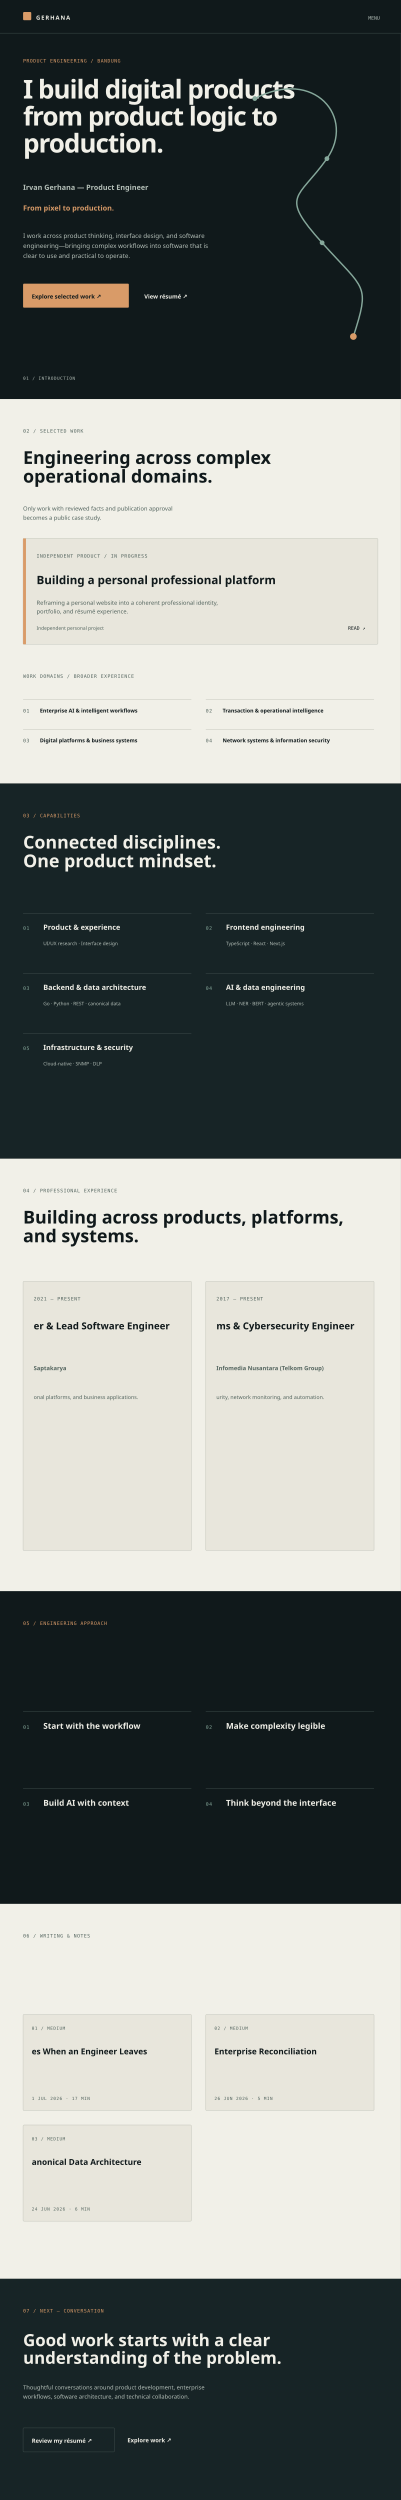
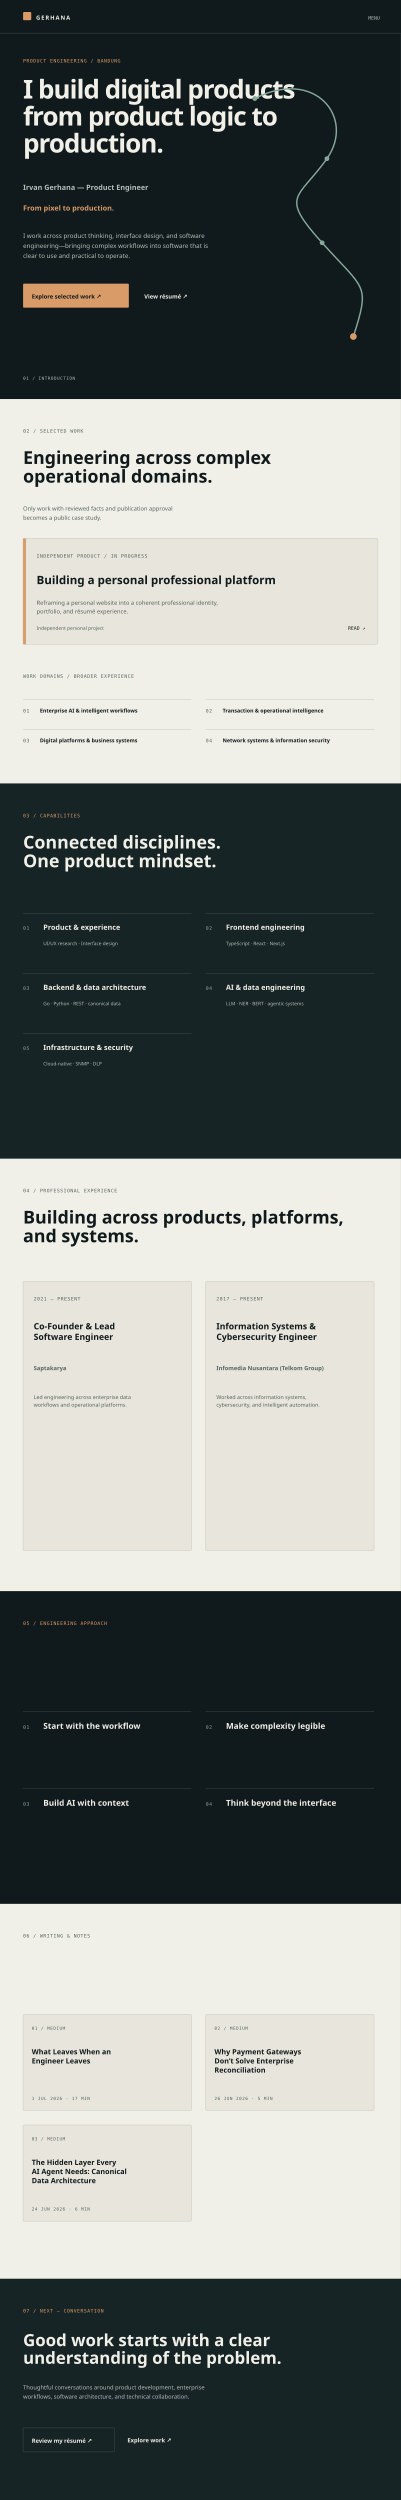
<svg xmlns="http://www.w3.org/2000/svg" width="834" height="5200" viewBox="0 0 834 5200" role="img" aria-labelledby="t d">
  <rect x="0" y="0" width="834" height="5200" rx="0" fill="#10191B" stroke="none" stroke-width="1" />
  <rect x="0" y="0" width="834" height="70" rx="0" fill="#10191B" stroke="none" stroke-width="1" />
  <line x1="0" y1="69" x2="834" y2="69" stroke="#3C4A49" stroke-width="1" opacity="1" />
  <rect x="48" y="25" width="17" height="17" rx="2" fill="#D99B68" stroke="none" stroke-width="1" />
  <text x="75" y="41" font-family="Plus Jakarta Sans" font-size="12" font-weight="700" fill="#F1F0E8" text-anchor="start" letter-spacing="2">GERHANA</text>
  <text x="790" y="41" font-family="ui-monospace, monospace" font-size="10" font-weight="400" fill="#B4BFB8" text-anchor="end">MENU</text>
  <text x="48" y="130" font-family="ui-monospace, SFMono-Regular, monospace" font-size="10" font-weight="500" fill="#D99B68" text-anchor="start" letter-spacing="1">PRODUCT ENGINEERING / BANDUNG</text>
  <text x="48" y="205" font-family="Manrope" font-size="54" font-weight="650" fill="#F1F0E8" letter-spacing="-2">
    <tspan x="48" dy="0">I build digital products</tspan>
    <tspan x="48" dy="56.16">from product logic to</tspan>
    <tspan x="48" dy="56.16">production.</tspan>
  </text>
  <text x="48" y="395" font-family="Plus Jakarta Sans" font-size="15" font-weight="600" fill="#B4BFB8" text-anchor="start">Irvan Gerhana — Product Engineer</text>
  <text x="48" y="438" font-family="Plus Jakarta Sans" font-size="15" font-weight="600" fill="#D99B68" text-anchor="start">From pixel to production.</text>
  <text x="48" y="495" font-family="Plus Jakarta Sans" font-size="13" font-weight="400" fill="#B4BFB8">
    <tspan x="48" dy="0">I work across product thinking, interface design, and software</tspan>
    <tspan x="48" dy="20.8">engineering—bringing complex workflows into software that is</tspan>
    <tspan x="48" dy="20.8">clear to use and practical to operate.</tspan>
  </text>
  <rect x="48" y="590" width="220" height="50" rx="2" fill="#D99B68" stroke="none" stroke-width="1" />
  <text x="66" y="621" font-family="Plus Jakarta Sans" font-size="12" font-weight="700" fill="#10191B" text-anchor="start">Explore selected work ↗</text>
  <text x="300" y="621" font-family="Plus Jakarta Sans" font-size="12" font-weight="600" fill="#F1F0E8" text-anchor="start">View résumé ↗</text>
  <path d="M 530 205 C 655 140 740 245 680 330 S 580 405 670 505 S 770 590 735 700" fill="none" stroke="#86A89B" stroke-width="3" opacity="1" stroke-linecap="round" stroke-linejoin="round" />
  <circle cx="530" cy="205" r="5" fill="#86A89B" stroke="none" stroke-width="1" />
  <circle cx="680" cy="330" r="5" fill="#86A89B" stroke="none" stroke-width="1" />
  <circle cx="670" cy="505" r="5" fill="#86A89B" stroke="none" stroke-width="1" />
  <circle cx="735" cy="700" r="7" fill="#D99B68" stroke="none" stroke-width="1" />
  <text x="48" y="790" font-family="ui-monospace, SFMono-Regular, monospace" font-size="9" font-weight="500" fill="#B4BFB8" text-anchor="start" letter-spacing="1">01 / INTRODUCTION</text>
  <rect x="0" y="830" width="834" height="800" rx="0" fill="#F1F0E8" stroke="none" stroke-width="1" />
  <text x="48" y="900" font-family="ui-monospace, SFMono-Regular, monospace" font-size="10" font-weight="500" fill="#53645E" text-anchor="start" letter-spacing="1">02 / SELECTED WORK</text>
  <text x="48" y="965" font-family="Manrope" font-size="37" font-weight="600" fill="#10191B">
    <tspan x="48" dy="0">Engineering across complex</tspan>
    <tspan x="48" dy="38.85">operational domains.</tspan>
  </text>
  <text x="48" y="1062" font-family="Plus Jakarta Sans" font-size="12" font-weight="400" fill="#53645E">
    <tspan x="48" dy="0">Only work with reviewed facts and publication approval</tspan>
    <tspan x="48" dy="19.2">becomes a public case study.</tspan>
  </text>
  <rect x="48" y="1120" width="738" height="220" rx="2" fill="#E8E6DC" stroke="#C6C8BE" stroke-width="1" />
  <rect x="48" y="1120" width="6" height="220" rx="0" fill="#D99B68" stroke="none" stroke-width="1" />
  <text x="76" y="1160" font-family="ui-monospace, SFMono-Regular, monospace" font-size="10" font-weight="500" fill="#53645E" text-anchor="start" letter-spacing="1">INDEPENDENT PRODUCT / IN PROGRESS</text>
  <text x="76" y="1215" font-family="Manrope" font-size="24" font-weight="600" fill="#10191B" text-anchor="start">Building a personal professional platform</text>
  <text x="76" y="1258" font-family="Plus Jakarta Sans" font-size="12" font-weight="400" fill="#53645E">
    <tspan x="76" dy="0">Reframing a personal website into a coherent professional identity,</tspan>
    <tspan x="76" dy="18">portfolio, and résumé experience.</tspan>
  </text>
  <text x="76" y="1310" font-family="Plus Jakarta Sans" font-size="10" font-weight="400" fill="#53645E" text-anchor="start">Independent personal project</text>
  <text x="760" y="1310" font-family="ui-monospace, monospace" font-size="10" font-weight="400" fill="#10191B" text-anchor="end">READ ↗</text>
  <text x="48" y="1410" font-family="ui-monospace, SFMono-Regular, monospace" font-size="10" font-weight="500" fill="#53645E" text-anchor="start" letter-spacing="1">WORK DOMAINS / BROADER EXPERIENCE</text>
  <line x1="48" y1="1455" x2="398" y2="1455" stroke="#C6C8BE" stroke-width="1" opacity="1" />
  <text x="48" y="1482" font-family="ui-monospace, SFMono-Regular, monospace" font-size="10" font-weight="500" fill="#53645E" text-anchor="start" letter-spacing="1">01</text>
  <text x="83" y="1482" font-family="Plus Jakarta Sans" font-size="11" font-weight="600" fill="#10191B" text-anchor="start">Enterprise AI &amp; intelligent workflows</text>
  <line x1="428" y1="1455" x2="778" y2="1455" stroke="#C6C8BE" stroke-width="1" opacity="1" />
  <text x="428" y="1482" font-family="ui-monospace, SFMono-Regular, monospace" font-size="10" font-weight="500" fill="#53645E" text-anchor="start" letter-spacing="1">02</text>
  <text x="463" y="1482" font-family="Plus Jakarta Sans" font-size="11" font-weight="600" fill="#10191B" text-anchor="start">Transaction &amp; operational intelligence</text>
  <line x1="48" y1="1517" x2="398" y2="1517" stroke="#C6C8BE" stroke-width="1" opacity="1" />
  <text x="48" y="1544" font-family="ui-monospace, SFMono-Regular, monospace" font-size="10" font-weight="500" fill="#53645E" text-anchor="start" letter-spacing="1">03</text>
  <text x="83" y="1544" font-family="Plus Jakarta Sans" font-size="11" font-weight="600" fill="#10191B" text-anchor="start">Digital platforms &amp; business systems</text>
  <line x1="428" y1="1517" x2="778" y2="1517" stroke="#C6C8BE" stroke-width="1" opacity="1" />
  <text x="428" y="1544" font-family="ui-monospace, SFMono-Regular, monospace" font-size="10" font-weight="500" fill="#53645E" text-anchor="start" letter-spacing="1">04</text>
  <text x="463" y="1544" font-family="Plus Jakarta Sans" font-size="11" font-weight="600" fill="#10191B" text-anchor="start">Network systems &amp; information security</text>
  <rect x="0" y="1630" width="834" height="780" rx="0" fill="#172426" stroke="none" stroke-width="1" />
  <text x="48" y="1700" font-family="ui-monospace, SFMono-Regular, monospace" font-size="10" font-weight="500" fill="#D99B68" text-anchor="start" letter-spacing="1">03 / CAPABILITIES</text>
  <text x="48" y="1765" font-family="Manrope" font-size="37" font-weight="600" fill="#F1F0E8">
    <tspan x="48" dy="0">Connected disciplines.</tspan>
    <tspan x="48" dy="38.85">One product mindset.</tspan>
  </text>
  <line x1="48" y1="1900" x2="398" y2="1900" stroke="#3C4A49" stroke-width="1" opacity="1" />
  <text x="48" y="1934" font-family="ui-monospace, SFMono-Regular, monospace" font-size="10" font-weight="500" fill="#86A89B" text-anchor="start" letter-spacing="1">01</text>
  <text x="90" y="1934" font-family="Manrope" font-size="15" font-weight="600" fill="#F1F0E8" text-anchor="start">Product &amp; experience</text>
  <text x="90" y="1966" font-family="Plus Jakarta Sans" font-size="10" font-weight="400" fill="#B4BFB8" text-anchor="start">UI/UX research · Interface design</text>
  <line x1="428" y1="1900" x2="778" y2="1900" stroke="#3C4A49" stroke-width="1" opacity="1" />
  <text x="428" y="1934" font-family="ui-monospace, SFMono-Regular, monospace" font-size="10" font-weight="500" fill="#86A89B" text-anchor="start" letter-spacing="1">02</text>
  <text x="470" y="1934" font-family="Manrope" font-size="15" font-weight="600" fill="#F1F0E8" text-anchor="start">Frontend engineering</text>
  <text x="470" y="1966" font-family="Plus Jakarta Sans" font-size="10" font-weight="400" fill="#B4BFB8" text-anchor="start">TypeScript · React · Next.js</text>
  <line x1="48" y1="2025" x2="398" y2="2025" stroke="#3C4A49" stroke-width="1" opacity="1" />
  <text x="48" y="2059" font-family="ui-monospace, SFMono-Regular, monospace" font-size="10" font-weight="500" fill="#86A89B" text-anchor="start" letter-spacing="1">03</text>
  <text x="90" y="2059" font-family="Manrope" font-size="15" font-weight="600" fill="#F1F0E8" text-anchor="start">Backend &amp; data architecture</text>
  <text x="90" y="2091" font-family="Plus Jakarta Sans" font-size="10" font-weight="400" fill="#B4BFB8" text-anchor="start">Go · Python · REST · canonical data</text>
  <line x1="428" y1="2025" x2="778" y2="2025" stroke="#3C4A49" stroke-width="1" opacity="1" />
  <text x="428" y="2059" font-family="ui-monospace, SFMono-Regular, monospace" font-size="10" font-weight="500" fill="#86A89B" text-anchor="start" letter-spacing="1">04</text>
  <text x="470" y="2059" font-family="Manrope" font-size="15" font-weight="600" fill="#F1F0E8" text-anchor="start">AI &amp; data engineering</text>
  <text x="470" y="2091" font-family="Plus Jakarta Sans" font-size="10" font-weight="400" fill="#B4BFB8" text-anchor="start">LLM · NER · BERT · agentic systems</text>
  <line x1="48" y1="2150" x2="398" y2="2150" stroke="#3C4A49" stroke-width="1" opacity="1" />
  <text x="48" y="2184" font-family="ui-monospace, SFMono-Regular, monospace" font-size="10" font-weight="500" fill="#86A89B" text-anchor="start" letter-spacing="1">05</text>
  <text x="90" y="2184" font-family="Manrope" font-size="15" font-weight="600" fill="#F1F0E8" text-anchor="start">Infrastructure &amp; security</text>
  <text x="90" y="2216" font-family="Plus Jakarta Sans" font-size="10" font-weight="400" fill="#B4BFB8" text-anchor="start">Cloud-native · SNMP · DLP</text>
  <rect x="0" y="2410" width="834" height="900" rx="0" fill="#F1F0E8" stroke="none" stroke-width="1" />
  <text x="48" y="2480" font-family="ui-monospace, SFMono-Regular, monospace" font-size="10" font-weight="500" fill="#53645E" text-anchor="start" letter-spacing="1">04 / PROFESSIONAL EXPERIENCE</text>
  <text x="48" y="2545" font-family="Manrope" font-size="37" font-weight="600" fill="#10191B">
    <tspan x="48" dy="0">Building across products, platforms,</tspan>
    <tspan x="48" dy="38.85">and systems.</tspan>
  </text>
  <rect x="48" y="2665" width="350" height="560" rx="2" fill="#E8E6DC" stroke="#C6C8BE" stroke-width="1" />
  <text x="70" y="2705" font-family="ui-monospace, SFMono-Regular, monospace" font-size="10" font-weight="500" fill="#53645E" text-anchor="start" letter-spacing="1">2021 — PRESENT</text>
-   <text x="70" y="2765" font-family="Manrope" font-size="20" font-weight="600" fill="#10191B">
-     <tspan x="70" dy="0">er &amp; Lead Software Engineer</tspan>
+   <text x="70" y="2765" font-family="Manrope" font-size="18" font-weight="600" fill="#10191B">
+     <tspan x="70" dy="0">Co-Founder &amp; Lead</tspan>
+     <tspan x="70" dy="22">Software Engineer</tspan>
  </text>
  <text x="70" y="2850" font-family="Plus Jakarta Sans" font-size="12" font-weight="600" fill="#53645E" text-anchor="start">Saptakarya</text>
  <text x="70" y="2910" font-family="Plus Jakarta Sans" font-size="11" font-weight="400" fill="#53645E">
-     <tspan x="70" dy="0">onal platforms, and business applications.</tspan>
+     <tspan x="70" dy="0">Led engineering across enterprise data</tspan>
+     <tspan x="70" dy="16">workflows and operational platforms.</tspan>
  </text>
  <rect x="428" y="2665" width="350" height="560" rx="2" fill="#E8E6DC" stroke="#C6C8BE" stroke-width="1" />
  <text x="450" y="2705" font-family="ui-monospace, SFMono-Regular, monospace" font-size="10" font-weight="500" fill="#53645E" text-anchor="start" letter-spacing="1">2017 — PRESENT</text>
-   <text x="450" y="2765" font-family="Manrope" font-size="20" font-weight="600" fill="#10191B">
-     <tspan x="450" dy="0">ms &amp; Cybersecurity Engineer</tspan>
+   <text x="450" y="2765" font-family="Manrope" font-size="18" font-weight="600" fill="#10191B">
+     <tspan x="450" dy="0">Information Systems &amp;</tspan>
+     <tspan x="450" dy="22">Cybersecurity Engineer</tspan>
  </text>
  <text x="450" y="2850" font-family="Plus Jakarta Sans" font-size="12" font-weight="600" fill="#53645E" text-anchor="start">Infomedia Nusantara (Telkom Group)</text>
  <text x="450" y="2910" font-family="Plus Jakarta Sans" font-size="11" font-weight="400" fill="#53645E">
-     <tspan x="450" dy="0">urity, network monitoring, and automation.</tspan>
+     <tspan x="450" dy="0">Worked across information systems,</tspan>
+     <tspan x="450" dy="16">cybersecurity, and intelligent automation.</tspan>
  </text>
  <rect x="0" y="3310" width="834" height="650" rx="0" fill="#10191B" stroke="none" stroke-width="1" />
  <text x="48" y="3380" font-family="ui-monospace, SFMono-Regular, monospace" font-size="10" font-weight="500" fill="#D99B68" text-anchor="start" letter-spacing="1">05 / ENGINEERING APPROACH</text>
  <line x1="48" y1="3560" x2="398" y2="3560" stroke="#3C4A49" stroke-width="1" opacity="1" />
  <text x="48" y="3596" font-family="ui-monospace, SFMono-Regular, monospace" font-size="10" font-weight="500" fill="#86A89B" text-anchor="start" letter-spacing="1">01</text>
  <text x="90" y="3596" font-family="Manrope" font-size="17" font-weight="600" fill="#F1F0E8" text-anchor="start">Start with the workflow</text>
  <line x1="428" y1="3560" x2="778" y2="3560" stroke="#3C4A49" stroke-width="1" opacity="1" />
  <text x="428" y="3596" font-family="ui-monospace, SFMono-Regular, monospace" font-size="10" font-weight="500" fill="#86A89B" text-anchor="start" letter-spacing="1">02</text>
  <text x="470" y="3596" font-family="Manrope" font-size="17" font-weight="600" fill="#F1F0E8" text-anchor="start">Make complexity legible</text>
  <line x1="48" y1="3720" x2="398" y2="3720" stroke="#3C4A49" stroke-width="1" opacity="1" />
  <text x="48" y="3756" font-family="ui-monospace, SFMono-Regular, monospace" font-size="10" font-weight="500" fill="#86A89B" text-anchor="start" letter-spacing="1">03</text>
  <text x="90" y="3756" font-family="Manrope" font-size="17" font-weight="600" fill="#F1F0E8" text-anchor="start">Build AI with context</text>
  <line x1="428" y1="3720" x2="778" y2="3720" stroke="#3C4A49" stroke-width="1" opacity="1" />
  <text x="428" y="3756" font-family="ui-monospace, SFMono-Regular, monospace" font-size="10" font-weight="500" fill="#86A89B" text-anchor="start" letter-spacing="1">04</text>
  <text x="470" y="3756" font-family="Manrope" font-size="17" font-weight="600" fill="#F1F0E8" text-anchor="start">Think beyond the interface</text>
  <rect x="0" y="3960" width="834" height="780" rx="0" fill="#F1F0E8" stroke="none" stroke-width="1" />
  <text x="48" y="4030" font-family="ui-monospace, SFMono-Regular, monospace" font-size="10" font-weight="500" fill="#53645E" text-anchor="start" letter-spacing="1">06 / WRITING &amp; NOTES</text>
  <rect x="48" y="4190" width="350" height="200" rx="2" fill="#E8E6DC" stroke="#C6C8BE" stroke-width="1" />
  <text x="66" y="4222" font-family="ui-monospace, SFMono-Regular, monospace" font-size="9" font-weight="500" fill="#53645E" text-anchor="start" letter-spacing="1">01 / MEDIUM</text>
-   <text x="66" y="4273" font-family="Manrope" font-size="17" font-weight="600" fill="#10191B">
-     <tspan x="66" dy="0">es When an Engineer Leaves</tspan>
+   <text x="66" y="4273" font-family="Manrope" font-size="15" font-weight="600" fill="#10191B">
+     <tspan x="66" dy="0">What Leaves When an</tspan>
+     <tspan x="66" dy="19">Engineer Leaves</tspan>
  </text>
  <text x="66" y="4368" font-family="ui-monospace, SFMono-Regular, monospace" font-size="9" font-weight="500" fill="#53645E" text-anchor="start" letter-spacing="1">1 JUL 2026 · 17 MIN</text>
  <rect x="428" y="4190" width="350" height="200" rx="2" fill="#E8E6DC" stroke="#C6C8BE" stroke-width="1" />
  <text x="446" y="4222" font-family="ui-monospace, SFMono-Regular, monospace" font-size="9" font-weight="500" fill="#53645E" text-anchor="start" letter-spacing="1">02 / MEDIUM</text>
-   <text x="446" y="4273" font-family="Manrope" font-size="17" font-weight="600" fill="#10191B">
-     <tspan x="446" dy="0">Enterprise Reconciliation</tspan>
+   <text x="446" y="4273" font-family="Manrope" font-size="15" font-weight="600" fill="#10191B">
+     <tspan x="446" dy="0">Why Payment Gateways</tspan>
+     <tspan x="446" dy="19">Don’t Solve Enterprise</tspan>
+     <tspan x="446" dy="19">Reconciliation</tspan>
  </text>
  <text x="446" y="4368" font-family="ui-monospace, SFMono-Regular, monospace" font-size="9" font-weight="500" fill="#53645E" text-anchor="start" letter-spacing="1">26 JUN 2026 · 5 MIN</text>
  <rect x="48" y="4420" width="350" height="200" rx="2" fill="#E8E6DC" stroke="#C6C8BE" stroke-width="1" />
  <text x="66" y="4452" font-family="ui-monospace, SFMono-Regular, monospace" font-size="9" font-weight="500" fill="#53645E" text-anchor="start" letter-spacing="1">03 / MEDIUM</text>
-   <text x="66" y="4503" font-family="Manrope" font-size="17" font-weight="600" fill="#10191B">
-     <tspan x="66" dy="0">anonical Data Architecture</tspan>
+   <text x="66" y="4503" font-family="Manrope" font-size="15" font-weight="600" fill="#10191B">
+     <tspan x="66" dy="0">The Hidden Layer Every</tspan>
+     <tspan x="66" dy="19">AI Agent Needs: Canonical</tspan>
+     <tspan x="66" dy="19">Data Architecture</tspan>
  </text>
  <text x="66" y="4598" font-family="ui-monospace, SFMono-Regular, monospace" font-size="9" font-weight="500" fill="#53645E" text-anchor="start" letter-spacing="1">24 JUN 2026 · 6 MIN</text>
  <rect x="0" y="4740" width="834" height="460" rx="0" fill="#172426" stroke="none" stroke-width="1" />
  <text x="48" y="4810" font-family="ui-monospace, SFMono-Regular, monospace" font-size="10" font-weight="500" fill="#D99B68" text-anchor="start" letter-spacing="1">07 / NEXT — CONVERSATION</text>
  <text x="48" y="4880" font-family="Manrope" font-size="35" font-weight="600" fill="#F1F0E8">
    <tspan x="48" dy="0">Good work starts with a clear</tspan>
    <tspan x="48" dy="36.75">understanding of the problem.</tspan>
  </text>
  <text x="48" y="4970" font-family="Plus Jakarta Sans" font-size="12" font-weight="400" fill="#B4BFB8">
    <tspan x="48" dy="0">Thoughtful conversations around product development, enterprise</tspan>
    <tspan x="48" dy="19.2">workflows, software architecture, and technical collaboration.</tspan>
  </text>
  <rect x="48" y="5050" width="190" height="50" rx="2" fill="none" stroke="#3C4A49" stroke-width="1" />
  <text x="66" y="5081" font-family="Plus Jakarta Sans" font-size="12" font-weight="700" fill="#F1F0E8" text-anchor="start">Review my résumé ↗</text>
  <text x="265" y="5080" font-family="Plus Jakarta Sans" font-size="12" font-weight="600" fill="#F1F0E8" text-anchor="start">Explore work ↗</text>
</svg>
